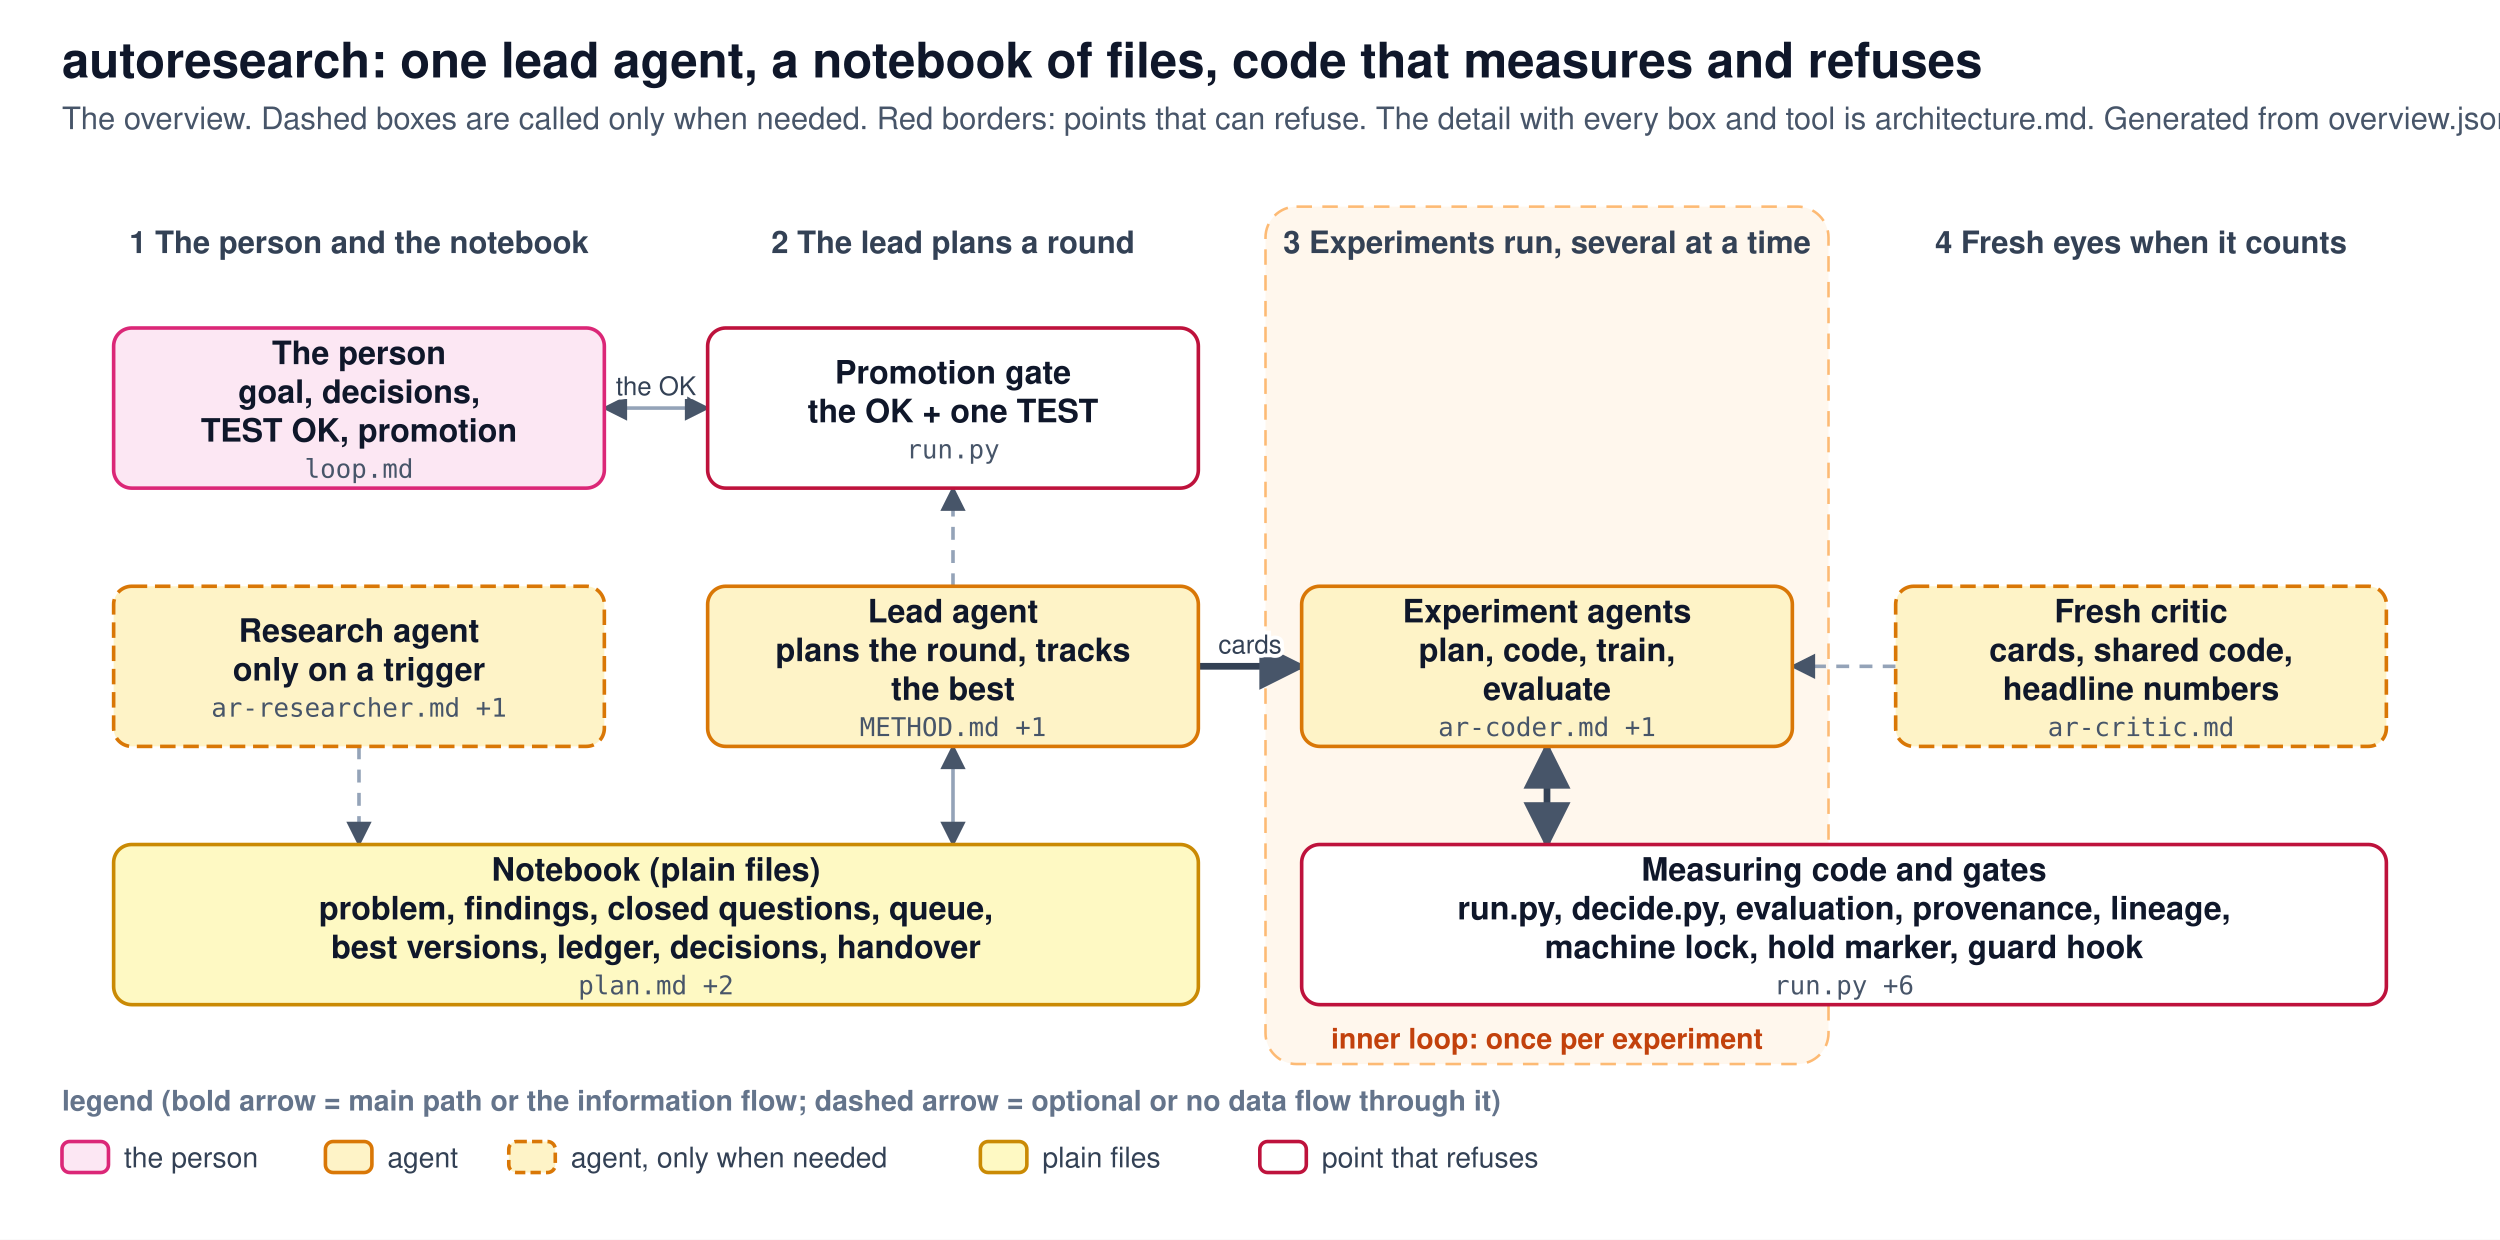
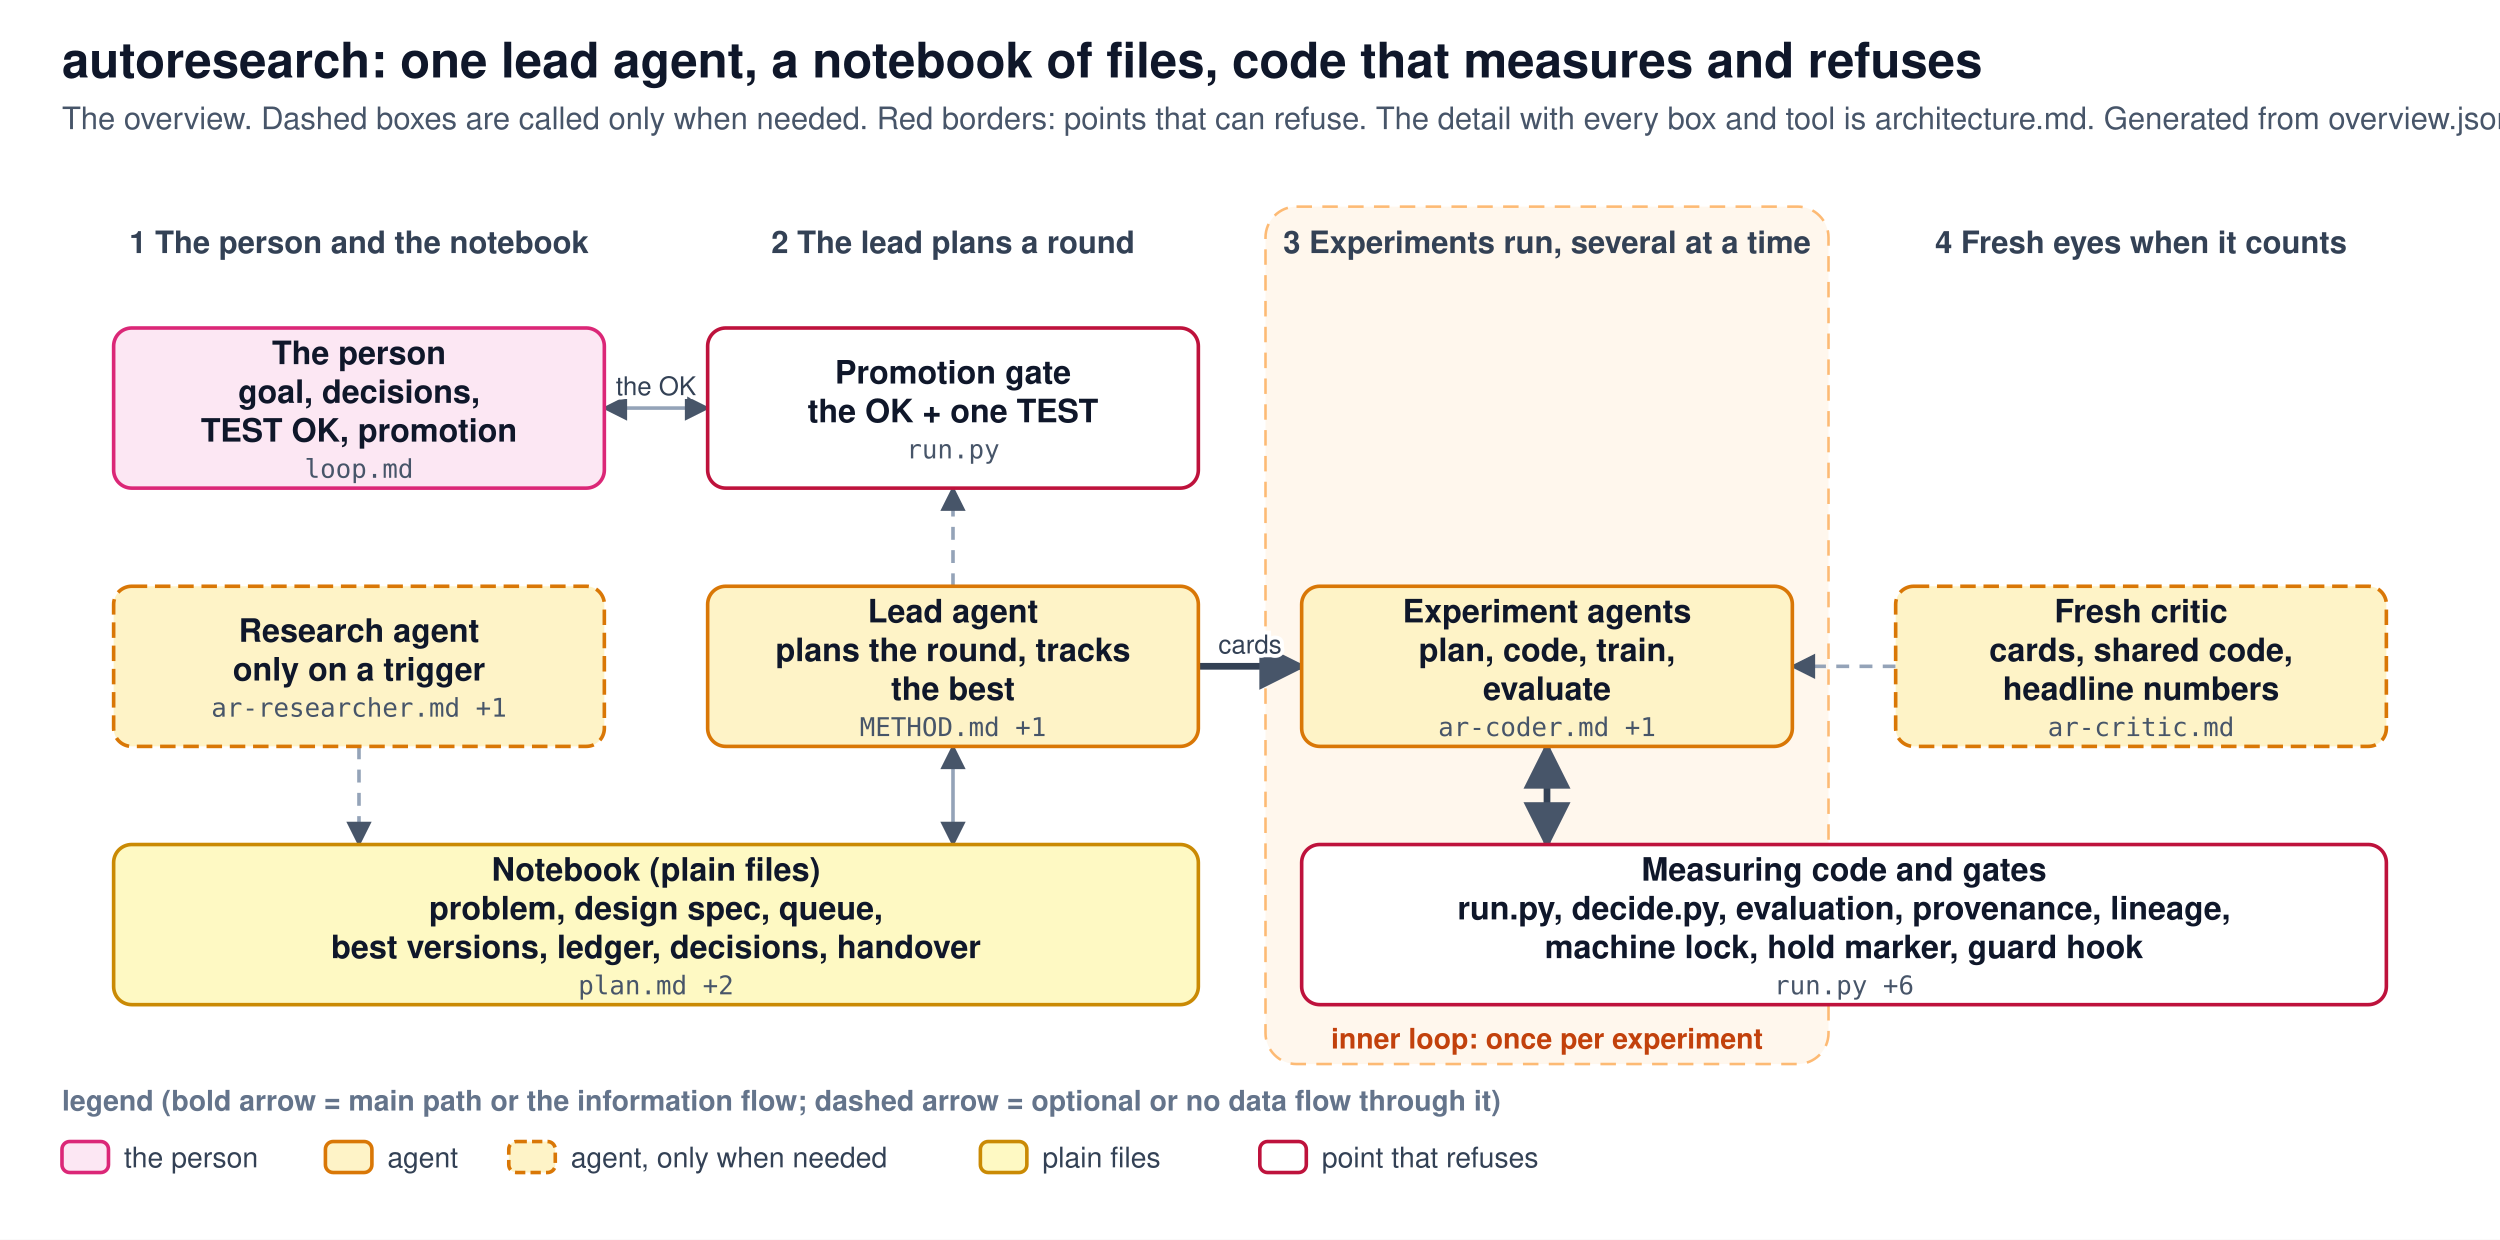
<svg xmlns="http://www.w3.org/2000/svg" viewBox="0 0 968 480" width="968" height="480" font-family="Segoe UI, Helvetica, Arial, sans-serif">
  <defs>
    <marker id="ah" viewBox="0 0 10 10" refX="9" refY="5" markerWidth="7" markerHeight="7" orient="auto-start-reverse">
      <path d="M0,0 L10,5 L0,10 z" fill="#475569" />
    </marker>
  </defs>
  <rect width="968" height="480" fill="#ffffff" />
  <text x="24" y="30" font-size="19" font-weight="700" fill="#0f172a">autoresearch: one lead agent, a notebook of files, code that measures and refuses</text>
  <text x="24" y="50" font-size="12" fill="#475569">The overview. Dashed boxes are called only when needed. Red borders: points that can refuse. The detail with every box and tool is architecture.md. Generated from overview.json; archdraw.py check keeps it in step with the code.</text>
  <rect x="490" y="80" width="218" height="332" rx="12" fill="#fff7ed" stroke="#fdba74" stroke-dasharray="6 4" />
  <text x="599.0" y="406" font-size="11" font-weight="600" text-anchor="middle" fill="#c2410c">inner loop: once per experiment</text>
  <text x="139.0" y="98" font-size="12" font-weight="700" text-anchor="middle" fill="#334155">1 The person and the notebook</text>
  <text x="369.0" y="98" font-size="12" font-weight="700" text-anchor="middle" fill="#334155">2 The lead plans a round</text>
  <text x="599.0" y="98" font-size="12" font-weight="700" text-anchor="middle" fill="#334155">3 Experiments run, several at a time</text>
  <text x="829.0" y="98" font-size="12" font-weight="700" text-anchor="middle" fill="#334155">4 Fresh eyes when it counts</text>
  <path d="M234.0,158.0 C254.0,158.0 254.0,158.0 274.0,158.0" fill="none" stroke="#94a3b8" stroke-width="1.4" marker-start="url(#ah)" marker-end="url(#ah)" />
  <path d="M369.0,227.0 C369.0,208.0 369.0,208.0 369.0,189.0" fill="none" stroke="#94a3b8" stroke-width="1.4" stroke-dasharray="5 4" marker-end="url(#ah)" />
  <path d="M464.0,258.0 C484.0,258.0 484.0,258.0 504.0,258.0" fill="none" stroke="#334155" stroke-width="2.6" marker-end="url(#ah)" />
  <path d="M734.0,258.0 C714.0,258.0 714.0,258.0 694.0,258.0" fill="none" stroke="#94a3b8" stroke-width="1.4" stroke-dasharray="5 4" marker-end="url(#ah)" />
  <path d="M369.0,289.0 C369.0,308.0 369.0,308.0 369.0,327.0" fill="none" stroke="#94a3b8" stroke-width="1.4" marker-start="url(#ah)" marker-end="url(#ah)" />
  <path d="M139.0,289.0 C139.0,308.0 139.0,308.0 139.0,327.0" fill="none" stroke="#94a3b8" stroke-width="1.4" stroke-dasharray="5 4" marker-end="url(#ah)" />
  <path d="M599.0,289.0 C599.0,308.0 599.0,308.0 599.0,327.0" fill="none" stroke="#334155" stroke-width="2.6" marker-start="url(#ah)" marker-end="url(#ah)" />
  <g>
    <rect x="44" y="127.0" width="190" height="62" rx="7" fill="#fce7f3" stroke="#db2777" stroke-width="1.4" />
    <text x="139.0" y="141.0" font-size="12.5" font-weight="600" text-anchor="middle" fill="#0f172a">The person</text>
    <text x="139.0" y="156.0" font-size="12.5" font-weight="600" text-anchor="middle" fill="#0f172a">goal, decisions,</text>
    <text x="139.0" y="171.0" font-size="12.5" font-weight="600" text-anchor="middle" fill="#0f172a">TEST OK, promotion</text>
    <text x="139.0" y="185.0" font-size="10" text-anchor="middle" fill="#475569" font-family="Consolas, Menlo, monospace">loop.md</text>
  </g>
  <g>
    <rect x="274" y="127.0" width="190" height="62" rx="7" fill="#ffffff" stroke="#be123c" stroke-width="1.4" />
    <text x="369.0" y="148.5" font-size="12.5" font-weight="600" text-anchor="middle" fill="#0f172a">Promotion gate</text>
    <text x="369.0" y="163.5" font-size="12.5" font-weight="600" text-anchor="middle" fill="#0f172a">the OK + one TEST</text>
    <text x="369.0" y="177.5" font-size="10" text-anchor="middle" fill="#475569" font-family="Consolas, Menlo, monospace">run.py</text>
  </g>
  <g>
    <rect x="44" y="227.0" width="190" height="62" rx="7" fill="#fef3c7" stroke="#d97706" stroke-width="1.4" stroke-dasharray="6 3" />
    <text x="139.0" y="248.5" font-size="12.5" font-weight="600" text-anchor="middle" fill="#0f172a">Research agent</text>
    <text x="139.0" y="263.5" font-size="12.5" font-weight="600" text-anchor="middle" fill="#0f172a">only on a trigger</text>
    <text x="139.0" y="277.5" font-size="10" text-anchor="middle" fill="#475569" font-family="Consolas, Menlo, monospace">ar-researcher.md +1</text>
  </g>
  <g>
    <rect x="274" y="227.0" width="190" height="62" rx="7" fill="#fef3c7" stroke="#d97706" stroke-width="1.4" />
    <text x="369.0" y="241.0" font-size="12.5" font-weight="600" text-anchor="middle" fill="#0f172a">Lead agent</text>
    <text x="369.0" y="256.0" font-size="12.5" font-weight="600" text-anchor="middle" fill="#0f172a">plans the round, tracks</text>
    <text x="369.0" y="271.0" font-size="12.5" font-weight="600" text-anchor="middle" fill="#0f172a">the best</text>
    <text x="369.0" y="285.0" font-size="10" text-anchor="middle" fill="#475569" font-family="Consolas, Menlo, monospace">METHOD.md +1</text>
  </g>
  <g>
    <rect x="504" y="227.0" width="190" height="62" rx="7" fill="#fef3c7" stroke="#d97706" stroke-width="1.4" />
    <text x="599.0" y="241.0" font-size="12.5" font-weight="600" text-anchor="middle" fill="#0f172a">Experiment agents</text>
    <text x="599.0" y="256.0" font-size="12.5" font-weight="600" text-anchor="middle" fill="#0f172a">plan, code, train,</text>
    <text x="599.0" y="271.0" font-size="12.5" font-weight="600" text-anchor="middle" fill="#0f172a">evaluate</text>
    <text x="599.0" y="285.0" font-size="10" text-anchor="middle" fill="#475569" font-family="Consolas, Menlo, monospace">ar-coder.md +1</text>
  </g>
  <g>
    <rect x="734" y="227.0" width="190" height="62" rx="7" fill="#fef3c7" stroke="#d97706" stroke-width="1.4" stroke-dasharray="6 3" />
    <text x="829.0" y="241.0" font-size="12.5" font-weight="600" text-anchor="middle" fill="#0f172a">Fresh critic</text>
    <text x="829.0" y="256.0" font-size="12.5" font-weight="600" text-anchor="middle" fill="#0f172a">cards, shared code,</text>
    <text x="829.0" y="271.0" font-size="12.5" font-weight="600" text-anchor="middle" fill="#0f172a">headline numbers</text>
    <text x="829.0" y="285.0" font-size="10" text-anchor="middle" fill="#475569" font-family="Consolas, Menlo, monospace">ar-critic.md</text>
  </g>
  <g>
    <rect x="44" y="327.0" width="420" height="62" rx="7" fill="#fef9c3" stroke="#ca8a04" stroke-width="1.4" />
    <text x="254.0" y="341.0" font-size="12.5" font-weight="600" text-anchor="middle" fill="#0f172a">Notebook (plain files)</text>
-     <text x="254.0" y="356.0" font-size="12.5" font-weight="600" text-anchor="middle" fill="#0f172a">problem, findings, closed questions, queue,</text>
+     <text x="254.0" y="356.0" font-size="12.5" font-weight="600" text-anchor="middle" fill="#0f172a">problem, design spec, queue,</text>
    <text x="254.0" y="371.0" font-size="12.5" font-weight="600" text-anchor="middle" fill="#0f172a">best versions, ledger, decisions, handover</text>
    <text x="254.0" y="385.0" font-size="10" text-anchor="middle" fill="#475569" font-family="Consolas, Menlo, monospace">plan.md +2</text>
  </g>
  <g>
    <rect x="504" y="327.0" width="420" height="62" rx="7" fill="#ffffff" stroke="#be123c" stroke-width="1.4" />
    <text x="714.0" y="341.0" font-size="12.5" font-weight="600" text-anchor="middle" fill="#0f172a">Measuring code and gates</text>
    <text x="714.0" y="356.0" font-size="12.5" font-weight="600" text-anchor="middle" fill="#0f172a">run.py, decide.py, evaluation, provenance, lineage,</text>
    <text x="714.0" y="371.0" font-size="12.5" font-weight="600" text-anchor="middle" fill="#0f172a">machine lock, hold marker, guard hook</text>
    <text x="714.0" y="385.0" font-size="10" text-anchor="middle" fill="#475569" font-family="Consolas, Menlo, monospace">run.py +6</text>
  </g>
  <text x="254.0" y="153.0" font-size="10" text-anchor="middle" fill="#334155" stroke="#ffffff" stroke-width="3" paint-order="stroke">the OK</text>
  <text x="484.0" y="253.0" font-size="10" text-anchor="middle" fill="#334155" stroke="#ffffff" stroke-width="3" paint-order="stroke">cards</text>
  <text x="24" y="430" font-size="11" font-weight="600" fill="#64748b">legend (bold arrow = main path or the information flow; dashed arrow = optional or no data flow through it)</text>
  <rect x="24" y="442" width="18" height="12" rx="3" fill="#fce7f3" stroke="#db2777" stroke-width="1.4" />
  <text x="48" y="452" font-size="11" fill="#334155">the person</text>
  <rect x="126.0" y="442" width="18" height="12" rx="3" fill="#fef3c7" stroke="#d97706" stroke-width="1.4" />
  <text x="150.0" y="452" font-size="11" fill="#334155">agent</text>
  <rect x="197.0" y="442" width="18" height="12" rx="3" fill="#fef3c7" stroke="#d97706" stroke-width="1.4" stroke-dasharray="4 2" />
  <text x="221.0" y="452" font-size="11" fill="#334155">agent, only when needed</text>
  <rect x="379.6" y="442" width="18" height="12" rx="3" fill="#fef9c3" stroke="#ca8a04" stroke-width="1.4" />
  <text x="403.6" y="452" font-size="11" fill="#334155">plain files</text>
  <rect x="487.8" y="442" width="18" height="12" rx="3" fill="#ffffff" stroke="#be123c" stroke-width="1.4" />
  <text x="511.8" y="452" font-size="11" fill="#334155">point that refuses</text>
</svg>
